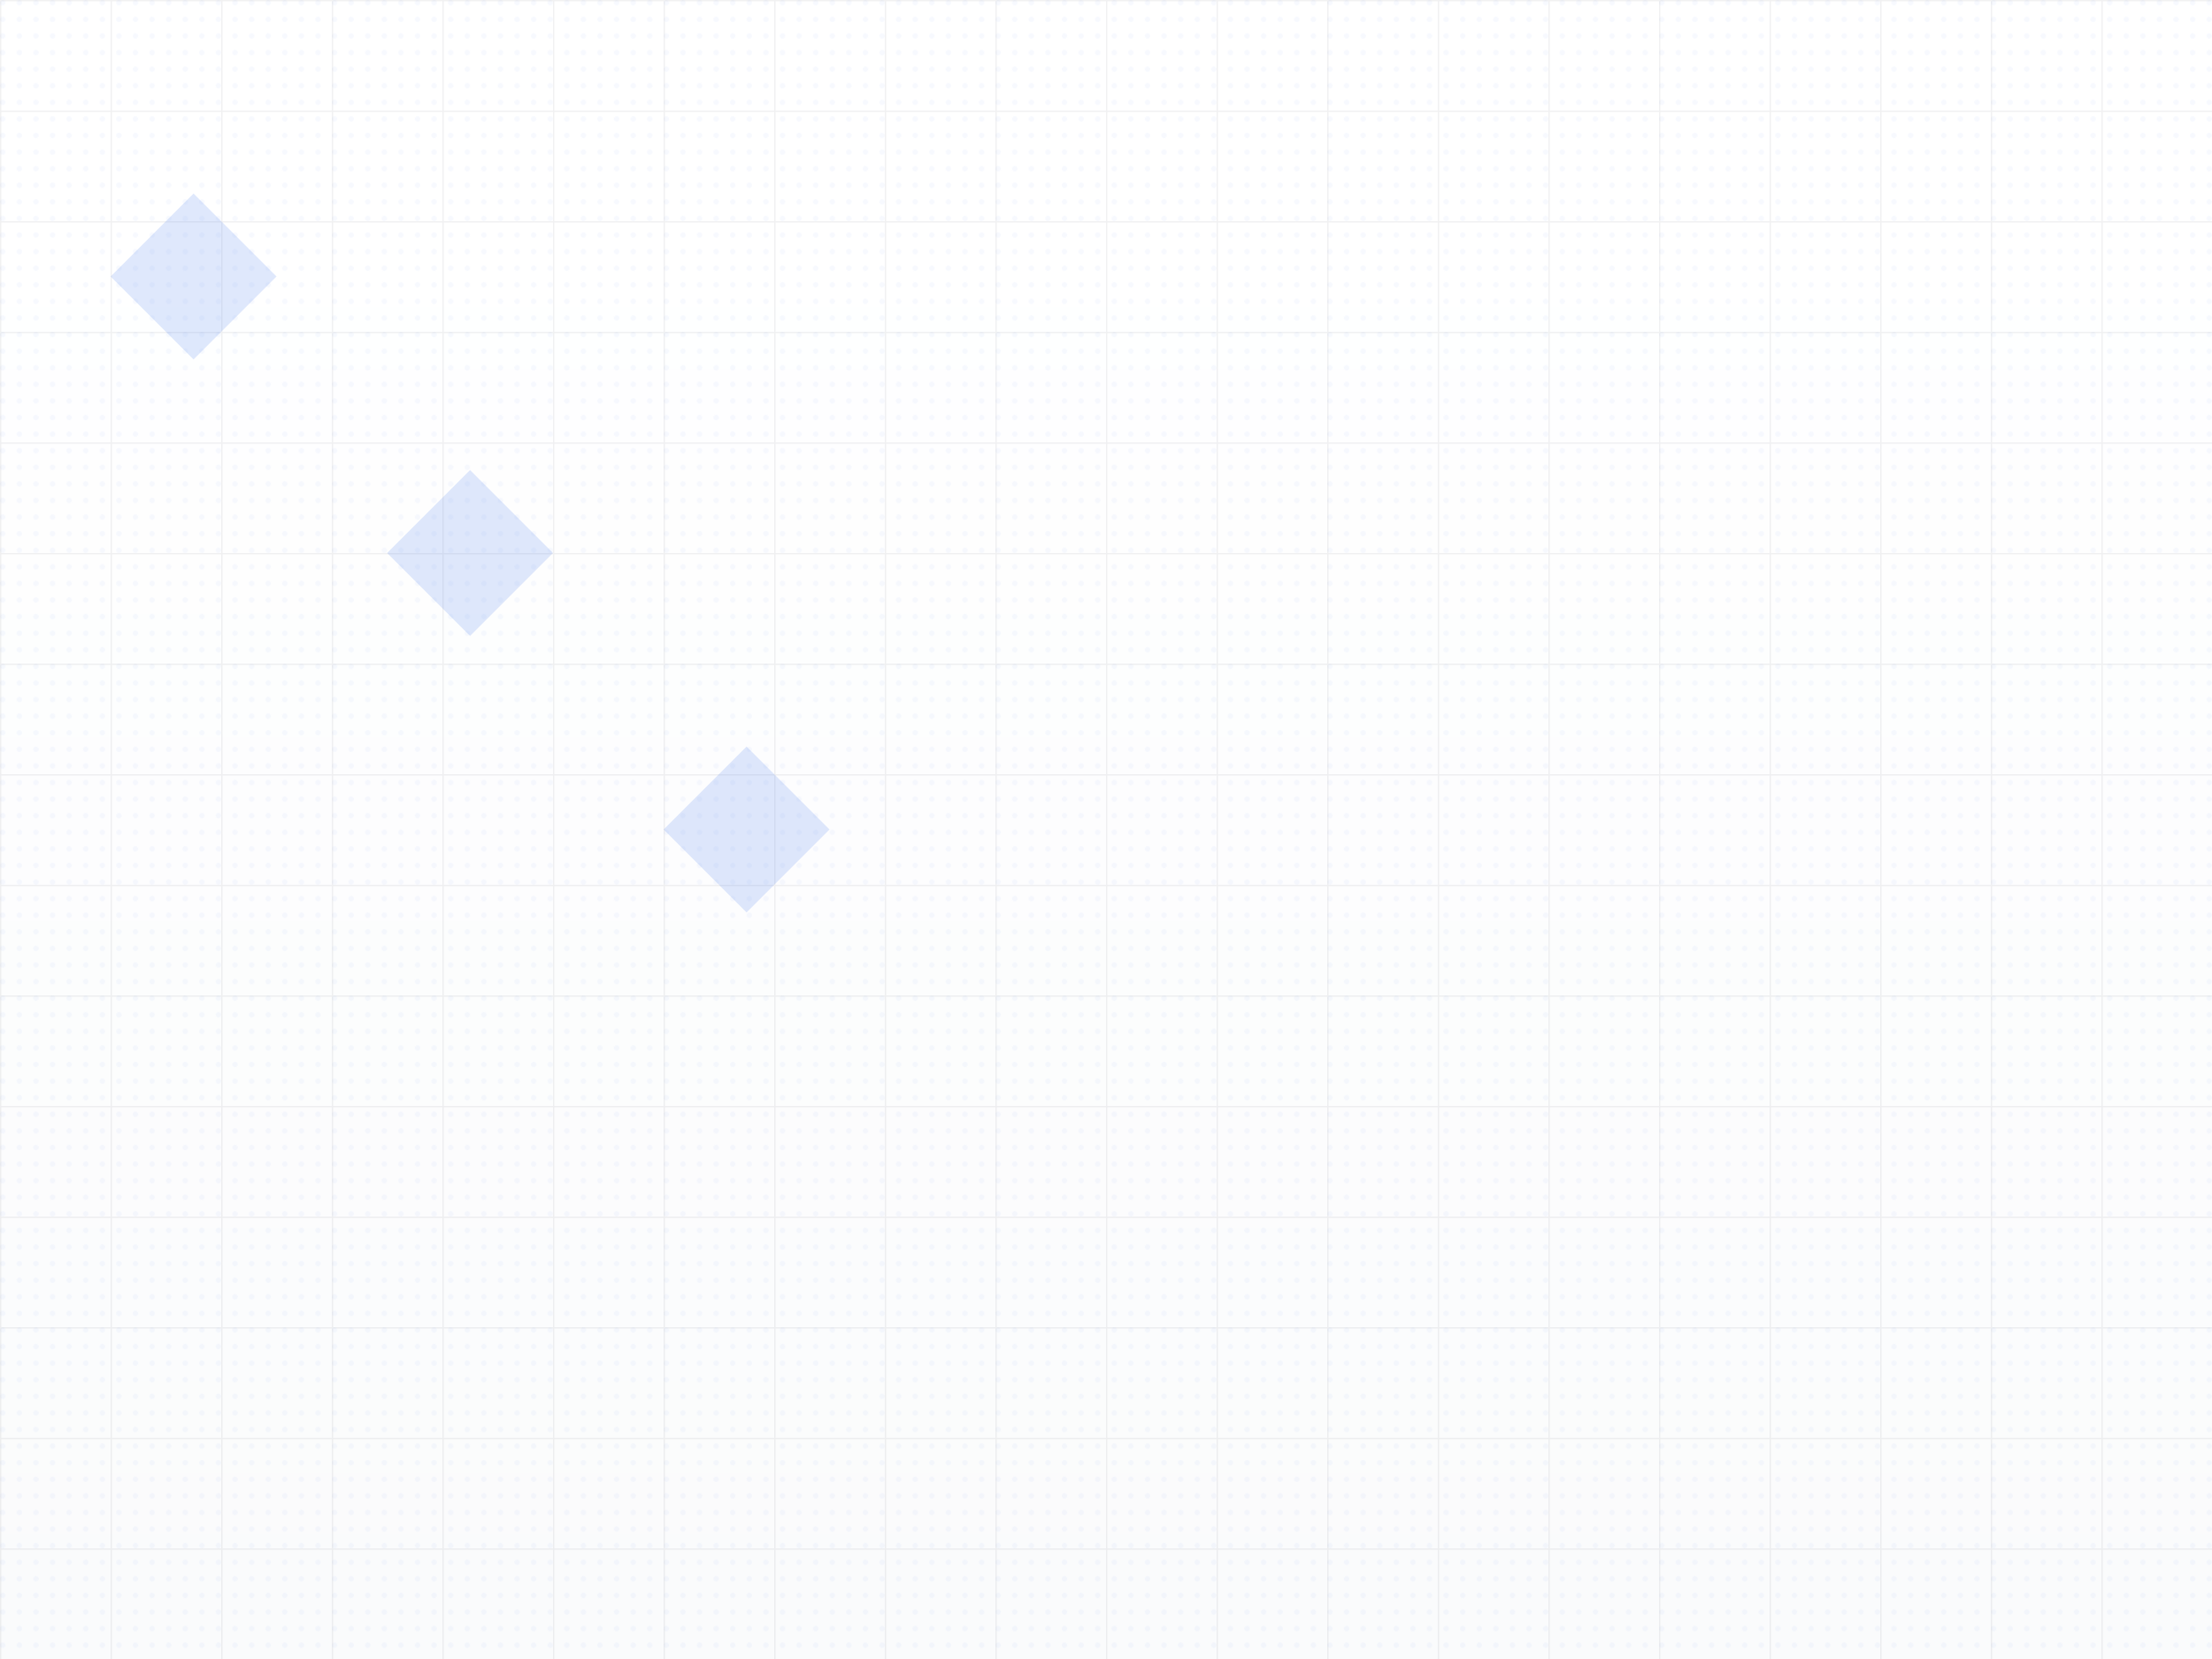
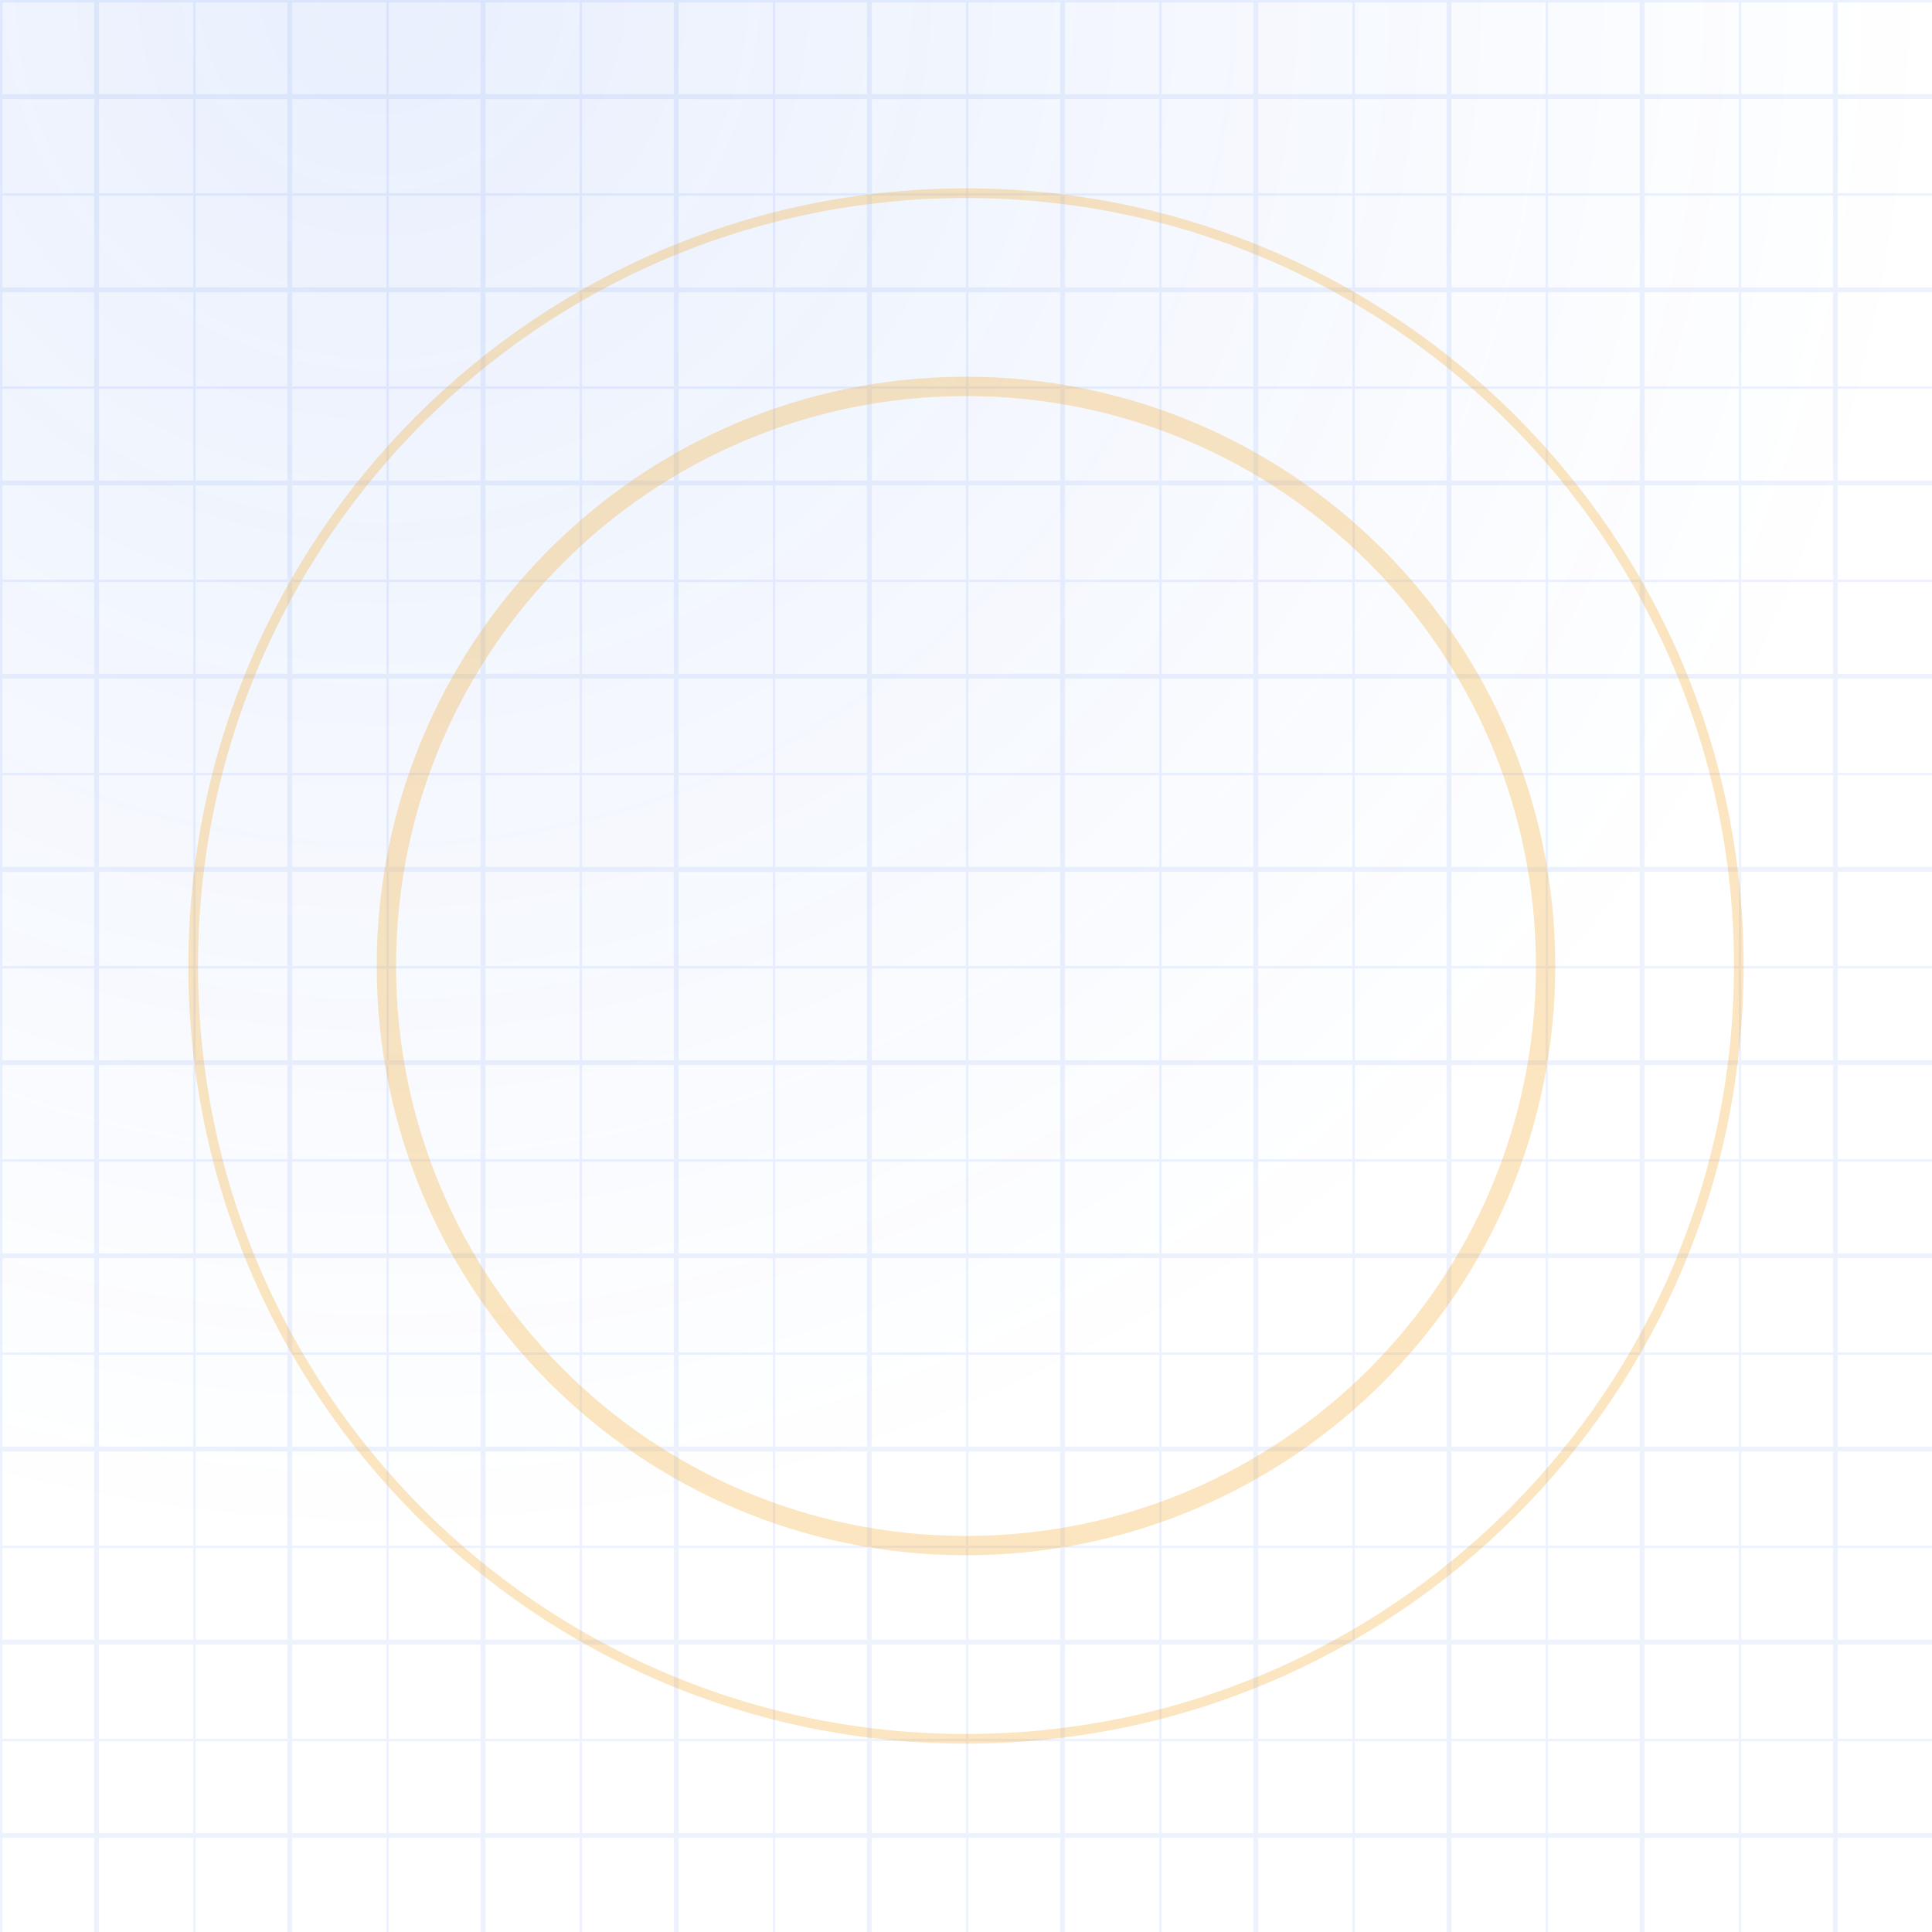
- <svg xmlns="http://www.w3.org/2000/svg" width="800" height="600" viewBox="0 0 800 600" role="img" aria-label="Track Pattern">
+ <svg xmlns="http://www.w3.org/2000/svg" width="400" height="400" viewBox="0 0 400 400" preserveAspectRatio="xMidYMid slice" role="img" aria-label="Track Pattern">
  <defs>
    <pattern id="grid" width="40" height="40" patternUnits="userSpaceOnUse">
-       <path d="M 40 0 L 0 0 0 40" fill="none" stroke="rgba(17,24,39,0.06)" stroke-width="1" />
+       <rect width="40" height="40" fill="none" />
+       <path d="M0 0H40M0 20H40M0 0V40M20 0V40" stroke="#2563EB" stroke-opacity="0.08" stroke-width="1" />
    </pattern>
-     <pattern id="dots" width="6" height="6" patternUnits="userSpaceOnUse">
-       <circle cx="1" cy="1" r="1" fill="rgba(37,99,235,0.10)" />
-     </pattern>
-     <linearGradient id="fade" x1="0" y1="0" x2="0" y2="1">
-       <stop offset="0" stop-color="#ffffff" stop-opacity="0.9" />
-       <stop offset="1" stop-color="#f9fafb" stop-opacity="0.9" />
-     </linearGradient>
+     <radialGradient id="shade" cx="20%" cy="0%" r="80%">
+       <stop offset="0%" stop-color="#2563EB" stop-opacity="0.10" />
+       <stop offset="100%" stop-color="#2563EB" stop-opacity="0" />
+     </radialGradient>
  </defs>
-   <rect width="100%" height="100%" fill="url(#fade)" />
-   <rect width="100%" height="100%" fill="url(#grid)" />
-   <rect width="100%" height="100%" fill="url(#dots)" opacity="0.35" />
-   <g opacity="0.15" fill="#2563EB">
-     <path d="M40 100 l30 -30 l30 30 l-30 30 z" />
-     <path d="M140 200 l30 -30 l30 30 l-30 30 z" />
-     <path d="M240 300 l30 -30 l30 30 l-30 30 z" />
+   <rect width="400" height="400" fill="url(#grid)" />
+   <rect width="400" height="400" fill="url(#shade)" />
+   <g stroke="#F59E0B" stroke-opacity="0.25" fill="none">
+     <circle cx="200" cy="200" r="120" stroke-width="4" />
+     <circle cx="200" cy="200" r="160" stroke-width="2" />
  </g>
</svg>
